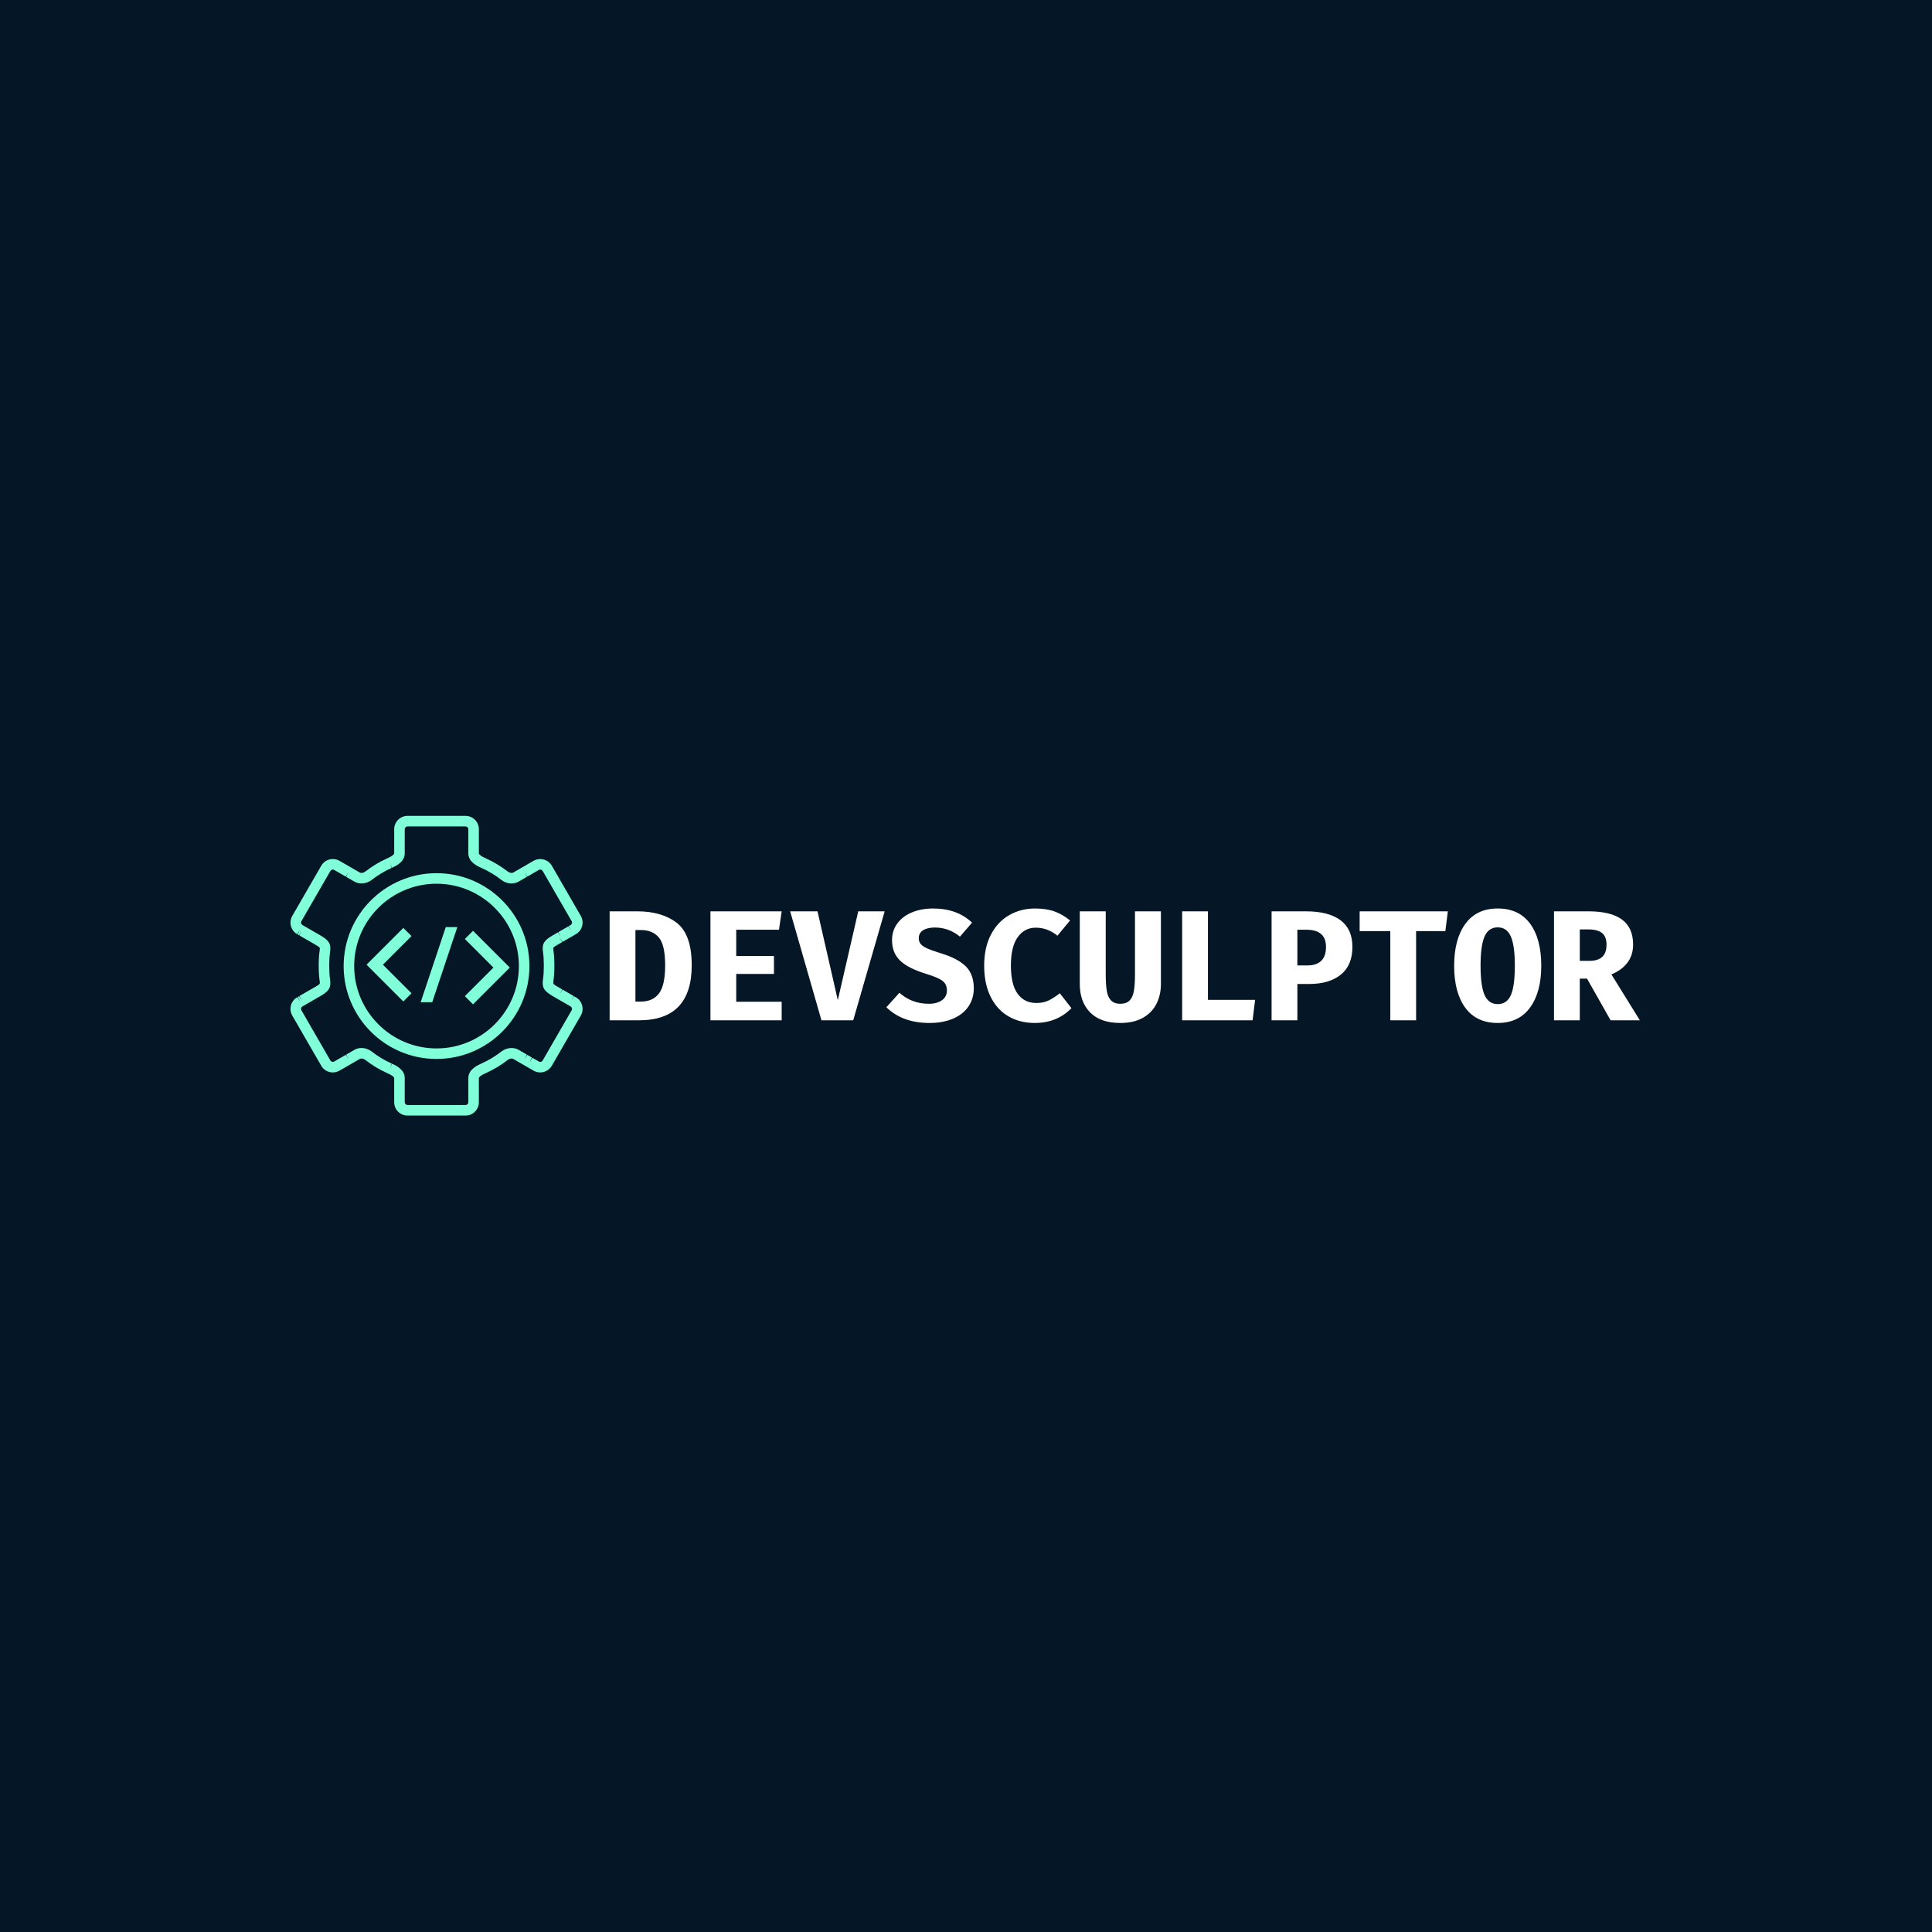
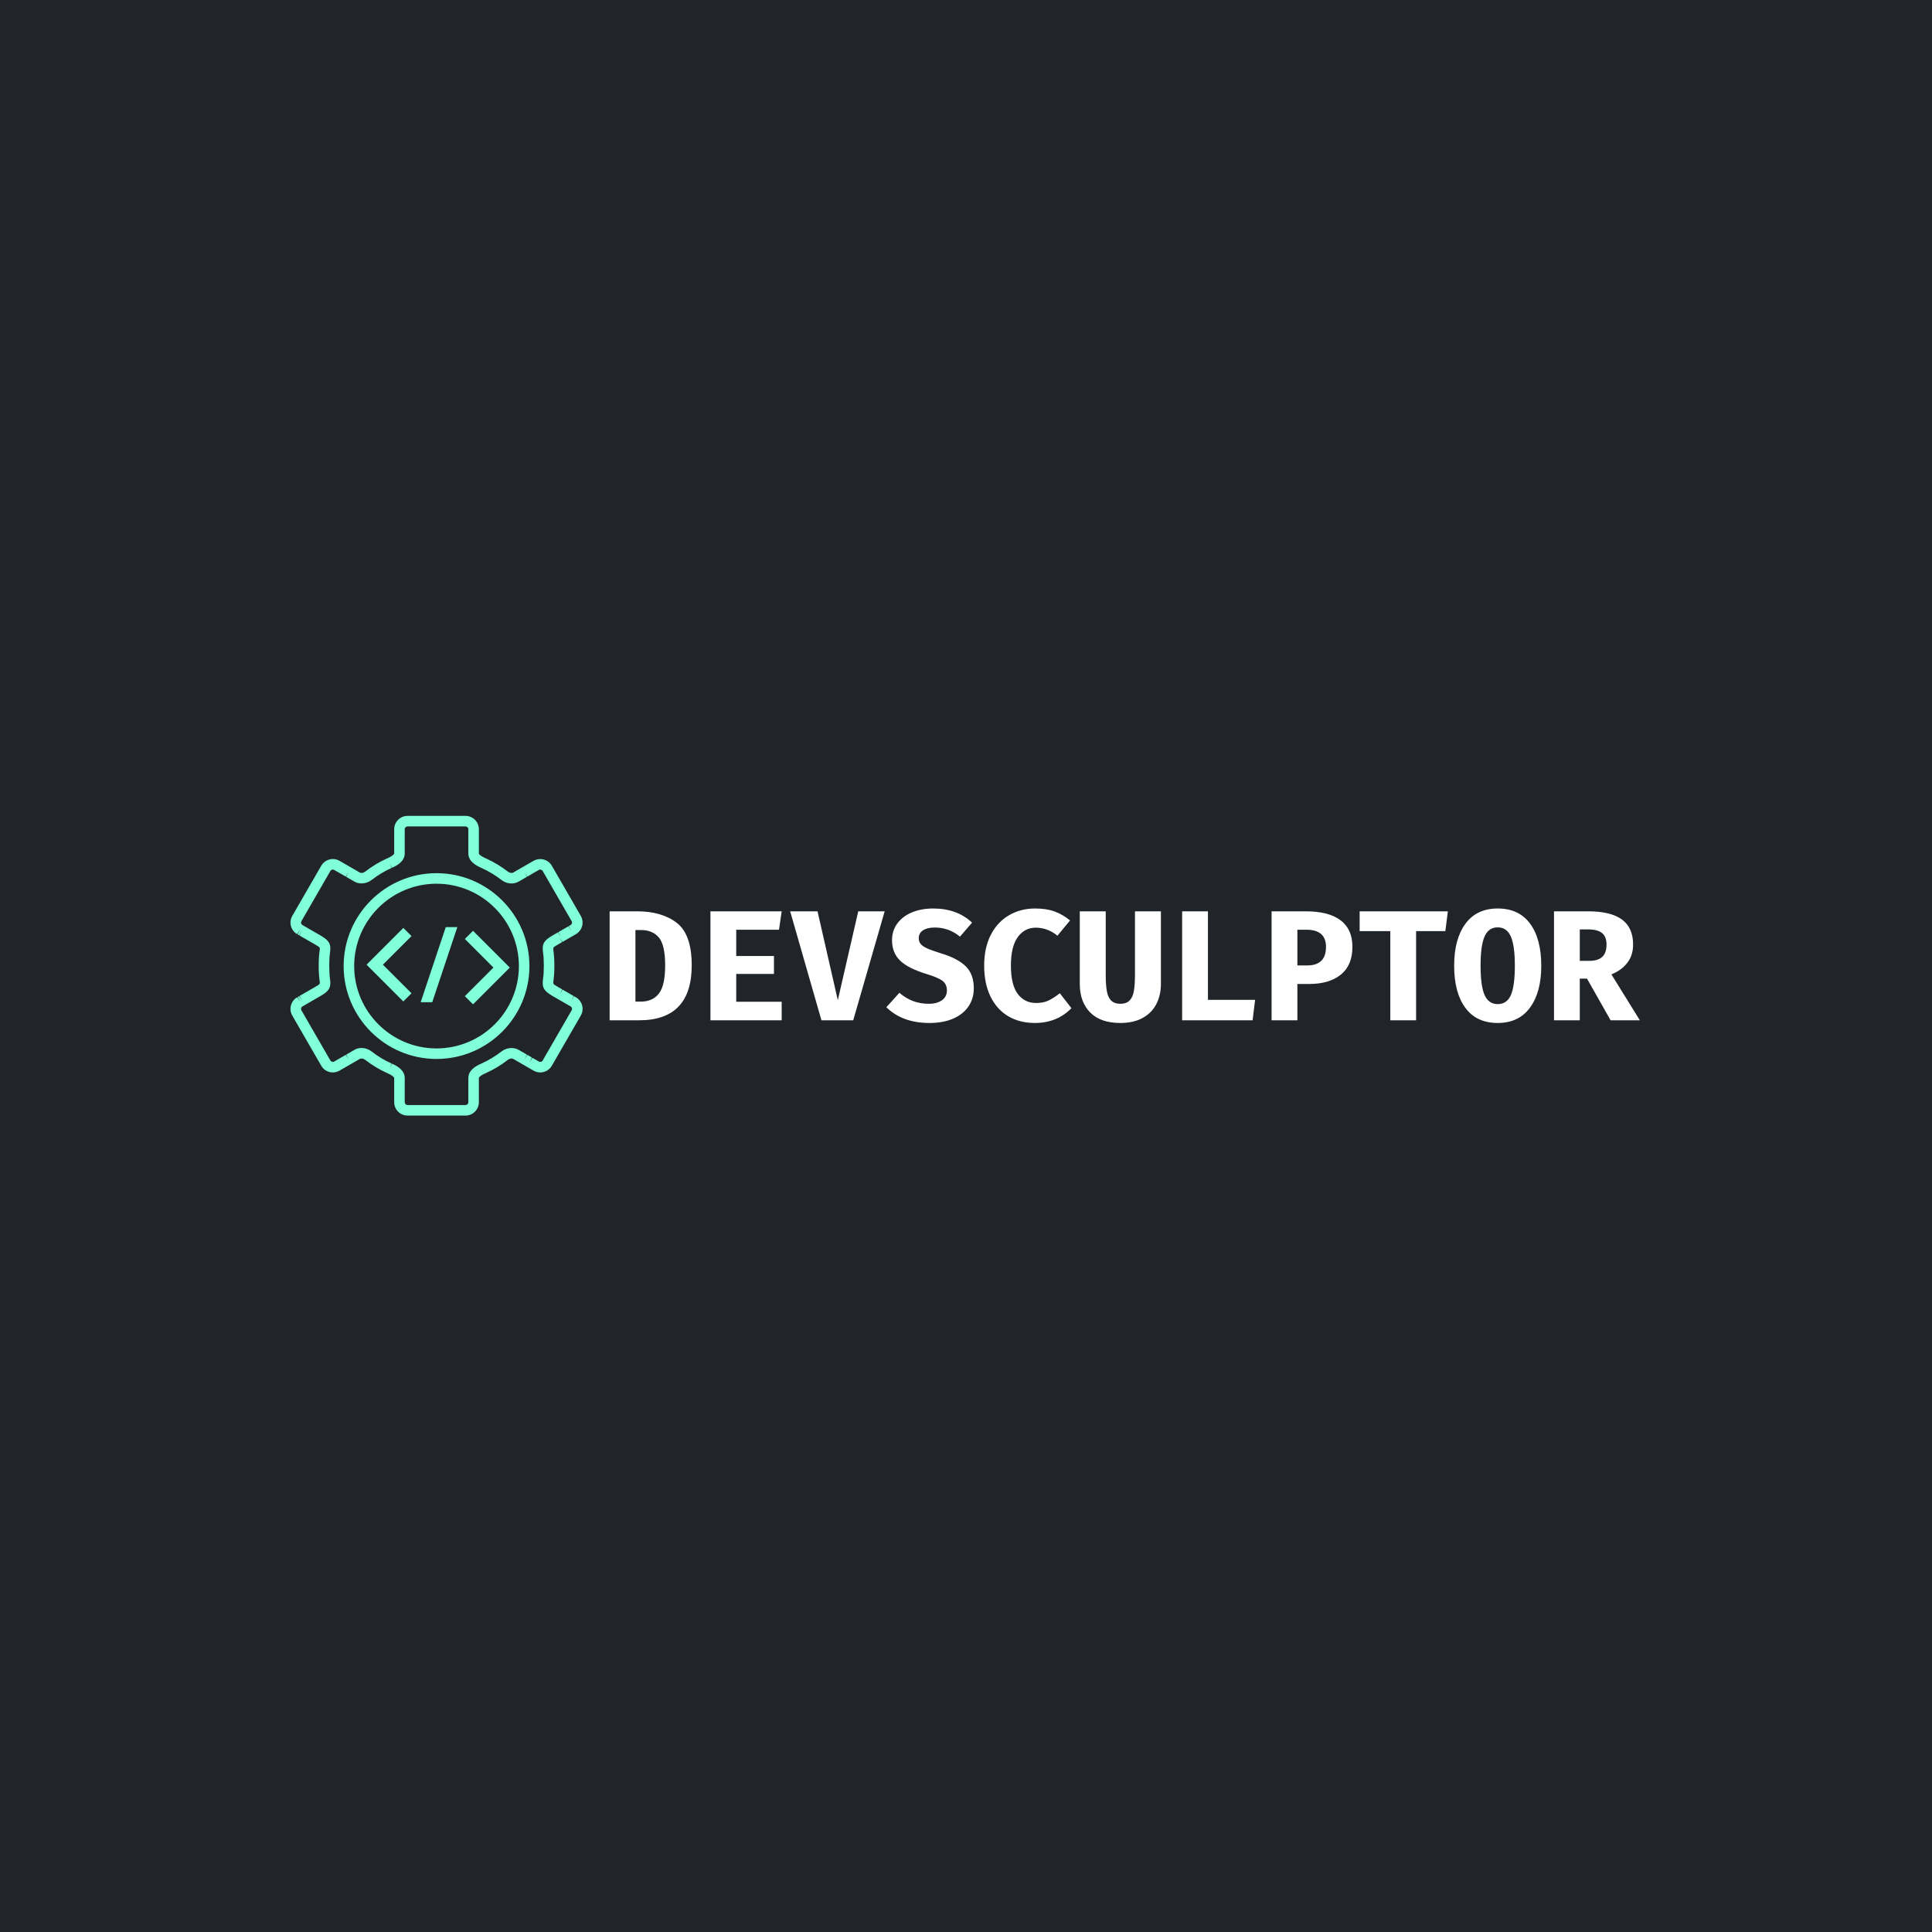
<svg xmlns="http://www.w3.org/2000/svg" version="1.1" width="1000" height="1000" viewBox="0 0 1000 1000">
-   <rect width="1000" height="1000" fill="#051726" />
+   <rect width="1000" height="1000" fill="#212529" />
  <g transform="matrix(0.7,0,0,0.7,149.5758,422.1605)">
-     <svg viewBox="0 0 396 88" data-background-color="#051726" preserveAspectRatio="xMidYMid meet" height="222" width="1000">
+     <svg viewBox="0 0 396 88" data-background-color="#212529" preserveAspectRatio="xMidYMid meet" height="222" width="1000">
      <g id="tight-bounds" transform="matrix(1,0,0,1,0.24,0.07897548)">
        <svg viewBox="0 0 395.52 87.842" height="87.842" width="395.52">
          <g>
            <svg viewBox="0 0 518.038 115.052" height="87.842" width="395.52">
              <g transform="matrix(1,0,0,1,122.5179,35.55285)">
                <svg viewBox="0 0 395.52 43.947" height="43.947" width="395.52">
                  <g id="textblocktransform">
                    <svg viewBox="0 0 395.52 43.947" height="43.947" width="395.52" id="textblock">
                      <g>
                        <svg viewBox="0 0 395.52 43.947" height="43.947" width="395.52">
                          <g transform="matrix(1,0,0,1,0,0)">
                            <svg width="395.52" viewBox="2.6 -35.55 327.58 36.4" height="43.947" data-palette-color="#ffffff">
                              <path d="M28.7-17.5Q28.7 0 11.95 0L11.95 0 2.6 0 2.6-34.65 11.35-34.65Q19.2-34.65 23.95-30.98 28.7-27.3 28.7-17.5L28.7-17.5ZM20.25-17.5Q20.25-23.95 18.25-26.33 16.25-28.7 12.55-28.7L12.55-28.7 10.8-28.7 10.8-5.95 12.55-5.95Q16.3-5.95 18.28-8.53 20.25-11.1 20.25-17.5L20.25-17.5ZM42.85-28.8L42.85-20.45 54.85-20.45 54.85-14.75 42.85-14.75 42.85-5.9 57.3-5.9 57.3 0 34.65 0 34.65-34.65 57.3-34.65 56.45-28.8 42.85-28.8ZM75.15-6.4L81.65-34.65 90.05-34.65 80.05 0 69.95 0 60-34.65 68.7-34.65 75.15-6.4ZM118.39-10.15Q118.39-6.9 116.69-4.4 114.99-1.9 111.82-0.53 108.64 0.85 104.29 0.85L104.29 0.85Q95.69 0.85 90.59-4.15L90.59-4.15 94.74-8.75Q98.69-5.25 104.09-5.25L104.09-5.25Q106.69-5.25 108.27-6.38 109.84-7.5 109.84-9.5L109.84-9.5Q109.84-11.4 108.52-12.48 107.19-13.55 103.59-14.65L103.59-14.65Q97.49-16.5 94.94-19 92.39-21.5 92.39-25.45L92.39-25.45Q92.39-28.55 94.12-30.85 95.84-33.15 98.82-34.35 101.79-35.55 105.44-35.55L105.44-35.55Q113.09-35.55 117.84-31.05L117.84-31.05 113.99-26.6Q112.24-28.05 110.22-28.78 108.19-29.5 106.04-29.5L106.04-29.5Q103.64-29.5 102.27-28.63 100.89-27.75 100.89-26.1L100.89-26.1Q100.89-25 101.52-24.25 102.14-23.5 103.59-22.85 105.04-22.2 107.94-21.3L107.94-21.3Q113.24-19.7 115.82-17.18 118.39-14.65 118.39-10.15L118.39-10.15ZM137.89-35.55Q141.49-35.55 144.09-34.6 146.69-33.65 148.99-31.75L148.99-31.75 144.99-26.9Q141.84-29.45 138.09-29.45L138.09-29.45Q134.54-29.45 132.37-26.45 130.19-23.45 130.19-17.4L130.19-17.4Q130.19-11.35 132.34-8.43 134.49-5.5 138.24-5.5L138.24-5.5Q140.54-5.5 142.19-6.3 143.84-7.1 145.74-8.6L145.74-8.6 149.44-3.85Q144.84 0.85 137.79 0.85L137.79 0.85Q133.04 0.85 129.42-1.25 125.79-3.35 123.74-7.48 121.69-11.6 121.69-17.4L121.69-17.4Q121.69-23.05 123.79-27.15 125.89-31.25 129.59-33.4 133.29-35.55 137.89-35.55L137.89-35.55ZM177.89-34.65L177.89-11.6Q177.89-8 176.44-5.18 174.99-2.35 172.09-0.75 169.19 0.85 164.99 0.85L164.99 0.85Q158.69 0.85 155.39-2.5 152.09-5.85 152.09-11.6L152.09-11.6 152.09-34.65 160.34-34.65 160.34-14.65Q160.34-11.3 160.69-9.3 161.04-7.3 162.06-6.28 163.09-5.25 164.99-5.25L164.99-5.25Q166.89-5.25 167.91-6.28 168.94-7.3 169.29-9.3 169.64-11.3 169.64-14.65L169.64-14.65 169.64-34.65 177.89-34.65ZM184.64 0L184.64-34.65 192.84-34.65 192.84-6.5 207.84-6.5 207.04 0 184.64 0ZM238.78-23.35Q238.78-17.5 235.11-14.53 231.43-11.55 225.08-11.55L225.08-11.55 221.28-11.55 221.28 0 213.08 0 213.08-34.65 223.98-34.65Q231.18-34.65 234.98-31.83 238.78-29 238.78-23.35L238.78-23.35ZM230.38-23.35Q230.38-28.8 224.13-28.8L224.13-28.8 221.28-28.8 221.28-17.45 224.53-17.45Q227.33-17.45 228.86-18.9 230.38-20.35 230.38-23.35L230.38-23.35ZM259.03-28.35L259.03 0 250.83 0 250.83-28.35 241.08-28.35 241.08-34.65 269.13-34.65 268.33-28.35 259.03-28.35ZM298.83-17.35Q298.83-8.9 295.25-4.03 291.68 0.85 284.98 0.85L284.98 0.85Q278.23 0.85 274.68-3.98 271.13-8.8 271.13-17.35L271.13-17.35Q271.13-25.8 274.7-30.68 278.28-35.55 284.98-35.55L284.98-35.55Q291.73-35.55 295.28-30.73 298.83-25.9 298.83-17.35L298.83-17.35ZM290.43-17.35Q290.43-23.75 289.15-26.65 287.88-29.55 284.98-29.55L284.98-29.55Q282.08-29.55 280.8-26.65 279.53-23.75 279.53-17.35L279.53-17.35Q279.53-10.95 280.8-8.05 282.08-5.15 284.98-5.15L284.98-5.15Q287.93-5.15 289.18-8.05 290.43-10.95 290.43-17.35L290.43-17.35ZM328.03-24.1Q328.03-20.6 326.15-18.23 324.28-15.85 321.13-14.6L321.13-14.6 330.18 0 320.88 0 313.38-13.25 311.08-13.25 311.08 0 302.88 0 302.88-34.65 313.78-34.65Q320.93-34.65 324.48-32.05 328.03-29.45 328.03-24.1L328.03-24.1ZM319.58-24.1Q319.58-26.6 318.15-27.75 316.73-28.9 313.78-28.9L313.78-28.9 311.08-28.9 311.08-18.9 314.13-18.9Q316.83-18.9 318.2-20.15 319.58-21.4 319.58-24.1L319.58-24.1Z" opacity="1" transform="matrix(1,0,0,1,0,0)" fill="#ffffff" class="wordmark-text-0" data-fill-palette-color="primary" id="text-0" />
                            </svg>
                          </g>
                        </svg>
                      </g>
                    </svg>
                  </g>
                </svg>
              </g>
              <g>
                <svg viewBox="0 0 112.143 115.052" height="115.052" width="112.143">
                  <g>
                    <svg version="1.1" x="0" y="0" viewBox="5.638 5.999 87.725 90.001" enable-background="new 0 0 100 100" xml:space="preserve" height="115.052" width="112.143" class="icon-icon-0" data-fill-palette-color="accent" id="icon-0">
                      <g fill="#81ffd9" data-fill-palette-color="accent">
                        <path d="M58.203 96H40.796c-2.211 0-4.011-1.8-4.011-4.011v-7.236c0-0.358-0.744-0.91-1.94-1.438l-0.194-0.09c-2.285-1.021-4.509-2.359-6.563-3.955-0.524-0.407-1.227-0.518-1.633-0.281l-6.016 3.473c-2.092 1.207-4.493 0.42-5.558-1.424L6.177 65.962c-0.536-0.928-0.678-2.008-0.401-3.043 0.278-1.036 0.941-1.901 1.87-2.437l0.938 1.286L7.787 60.4l0.414-0.238 0.912 1.301L8.32 60.094l4.765-2.75c1.446-0.84 1.446-0.84 1.32-1.739-0.201-1.366-0.29-2.776-0.29-4.503v-0.203c0-1.726 0.089-3.136 0.281-4.435l0.013-0.094c0.122-0.874 0.122-0.874-1.377-1.743l-4.709-2.719 0.696-1.425-0.79 1.371-0.44-0.254 0.699-1.423-0.843 1.34c-1.914-1.105-2.573-3.563-1.467-5.478l8.704-15.076c0.714-1.238 2.046-2.006 3.476-2.006 0.701 0 1.394 0.186 2.003 0.537l6.111 3.528c0.409 0.223 1.1 0.11 1.617-0.292 2.052-1.594 4.277-2.933 6.612-3.979l0.145-0.066c1.196-0.528 1.94-1.079 1.94-1.438v-7.236c0-2.212 1.8-4.012 4.011-4.012h17.407c2.212 0 4.011 1.8 4.011 4.012v7.236c0 0.358 0.745 0.909 1.942 1.438l0.171 0.079c2.323 1.042 4.538 2.376 6.586 3.966 0.516 0.401 1.205 0.513 1.616 0.292l6.083-3.512c2.022-1.147 4.446-0.383 5.508 1.451l8.703 15.077c1.104 1.916 0.446 4.373-1.469 5.479l-4.01 2.316-0.901-1.308 0.794 1.369-1.223 0.707c-1.544 0.895-1.544 0.895-1.418 1.795l0.016 0.116c0.188 1.314 0.272 2.698 0.272 4.387L84.884 51l0.001 0.102c0 1.72-0.088 3.123-0.277 4.413l-0.001 0.016c-0.136 0.975-0.136 0.975 1.362 1.844l1.269 0.732-0.692 1.426 0.794-1.368 3.341 1.929-0.698 1.425 0.79-1.372 0.605 0.351c0.905 0.521 1.569 1.387 1.846 2.423 0.278 1.035 0.136 2.115-0.399 3.043L84.12 81.037c-0.715 1.238-2.048 2.006-3.478 2.006-0.701 0-1.394-0.186-2.003-0.537l-6.084-3.513c-0.436-0.252-1.119-0.13-1.642 0.275-2.041 1.585-4.247 2.915-6.558 3.954l-0.227 0.103c-1.171 0.518-1.916 1.069-1.916 1.428v7.236C62.214 94.2 60.415 96 58.203 96zM36.123 80.419c1.643 0.727 3.827 1.965 3.827 4.334v7.236c0 0.466 0.379 0.847 0.846 0.847h17.407c0.467 0 0.848-0.381 0.848-0.847v-7.236c0-2.369 2.185-3.607 3.827-4.334l0.129-0.06c2.102-0.939 4.107-2.147 5.965-3.589 1.52-1.182 3.647-1.392 5.153-0.525l2.512 1.449-0.679 1.437 0.785-1.373 1.374 0.793-0.645 1.454 0.791-1.37 1.941 1.121c0.173 0.092 0.303 0.123 0.438 0.123 0.304 0 0.586-0.163 0.736-0.425l8.703-15.074c0.113-0.196 0.144-0.424 0.084-0.643-0.058-0.218-0.197-0.4-0.394-0.514l-5.343-3.085c-2.381-1.38-3.312-2.363-2.978-4.897l0.016-0.122c0.174-1.184 0.253-2.446 0.253-4.018L81.72 51l0.001-0.102c0-1.571-0.079-2.834-0.247-3.974l-0.018-0.145c-0.353-2.541 0.576-3.529 2.926-4.891l1.577-0.911 0.891 1.312-0.792-1.369 3.04-1.755 0.884 1.316-0.789-1.371 0.523-0.303c0.46-0.266 0.6-0.785 0.366-1.19l-8.703-15.075c-0.227-0.393-0.754-0.542-1.157-0.31l-3.479 2.008-0.84-1.342 0.75 1.394-2.604 1.5v0c-1.617 0.865-3.599 0.585-5.077-0.565-1.854-1.439-3.859-2.646-5.96-3.586l-0.085-0.041c-1.696-0.75-3.876-1.988-3.876-4.354v-7.236c0-0.467-0.381-0.847-0.848-0.847H40.796c-0.467 0-0.846 0.379-0.846 0.847v7.236c0 2.369-2.184 3.607-3.827 4.333l-0.75-1.397 0.655 1.44c-2.139 0.958-4.146 2.166-5.999 3.605-1.52 1.182-3.648 1.392-5.153 0.526l-2.513-1.451 0.679-1.436-0.785 1.374-3.413-1.971c-0.197-0.114-0.338-0.152-0.487-0.152-0.303 0-0.584 0.163-0.735 0.424L8.917 37.62c-0.113 0.196-0.143 0.425-0.084 0.643s0.199 0.4 0.394 0.514l5.34 3.083c2.408 1.396 3.334 2.386 2.971 4.977l-0.014 0.099c-0.167 1.133-0.245 2.396-0.245 3.964l0.001 0.125c-0.001 1.646 0.077 2.909 0.245 4.052l0.014 0.107c0.362 2.573-0.565 3.562-2.921 4.929L9.285 63.19c-0.253 0.146-0.393 0.329-0.452 0.547-0.059 0.219-0.029 0.446 0.084 0.642l8.705 15.076c0.228 0.396 0.756 0.541 1.157 0.311l3.479-2.009 0.841 1.341-0.73-1.405 2.578-1.485c0.553-0.32 1.282-0.511 2.039-0.511 1.072 0 2.153 0.382 3.044 1.074 1.844 1.434 3.839 2.636 5.931 3.574l0.087 0.041-0.129 0.271-0.434 1.211L36.123 80.419z" fill="#81ffd9" data-fill-palette-color="accent" />
                      </g>
                      <g fill="#81ffd9" data-fill-palette-color="accent">
                        <path d="M49.5 78.996c-15.382 0-27.896-12.513-27.896-27.895 0-15.382 12.514-27.896 27.896-27.896s27.896 12.514 27.896 27.896C77.396 66.483 64.882 78.996 49.5 78.996zM49.5 26.37c-13.637 0-24.731 11.095-24.731 24.732 0 13.637 11.094 24.731 24.731 24.731 13.638 0 24.732-11.095 24.732-24.731C74.232 37.464 63.138 26.37 49.5 26.37z" fill="#81ffd9" data-fill-palette-color="accent" />
                      </g>
                      <path fill-rule="evenodd" clip-rule="evenodd" d="M60.46 62.594l-2.454-2.454 8.588-8.587-8.588-8.589 2.454-2.454 11.042 11.043L60.46 62.594zM44.735 61.963l7.537-22.557h3.471l-7.537 22.557H44.735zM39.529 61.726L28.487 50.685l11.042-11.042 2.454 2.454-8.588 8.588 8.588 8.588L39.529 61.726z" fill="#81ffd9" data-fill-palette-color="accent" />
                    </svg>
                  </g>
                </svg>
              </g>
            </svg>
          </g>
          <defs />
        </svg>
        <rect width="395.52" height="87.842" fill="none" stroke="none" visibility="hidden" />
      </g>
    </svg>
  </g>
</svg>
